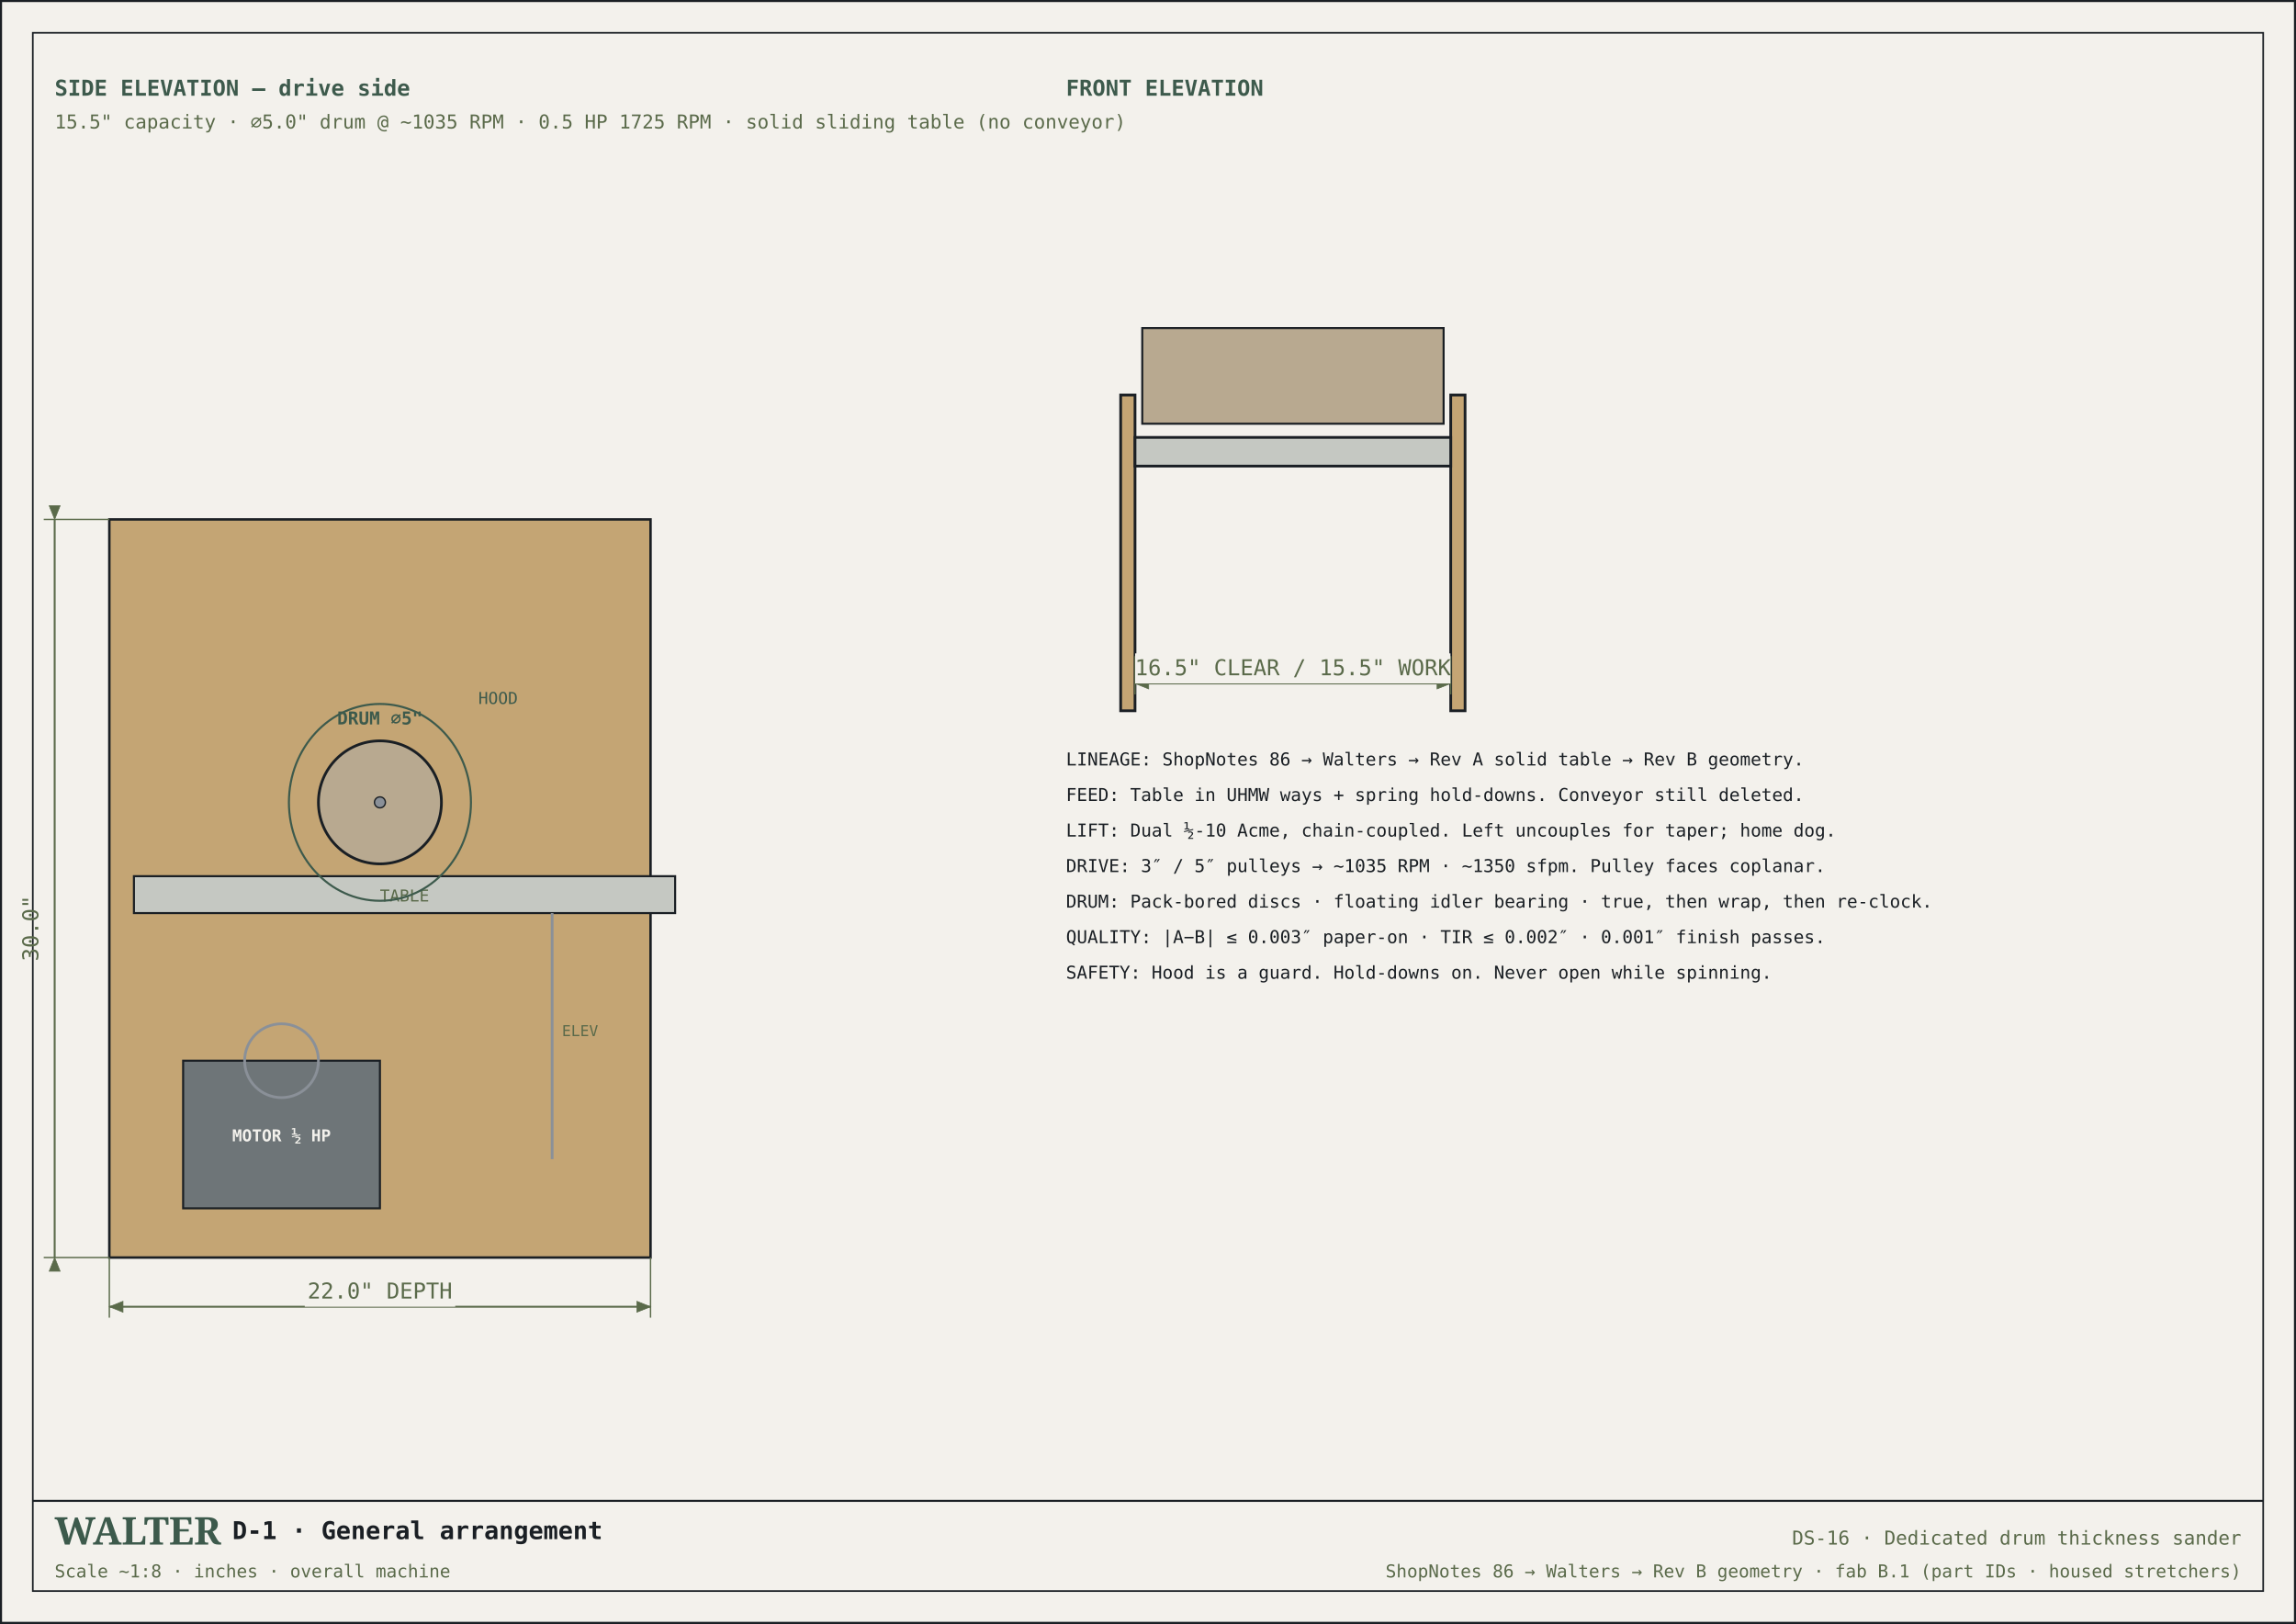
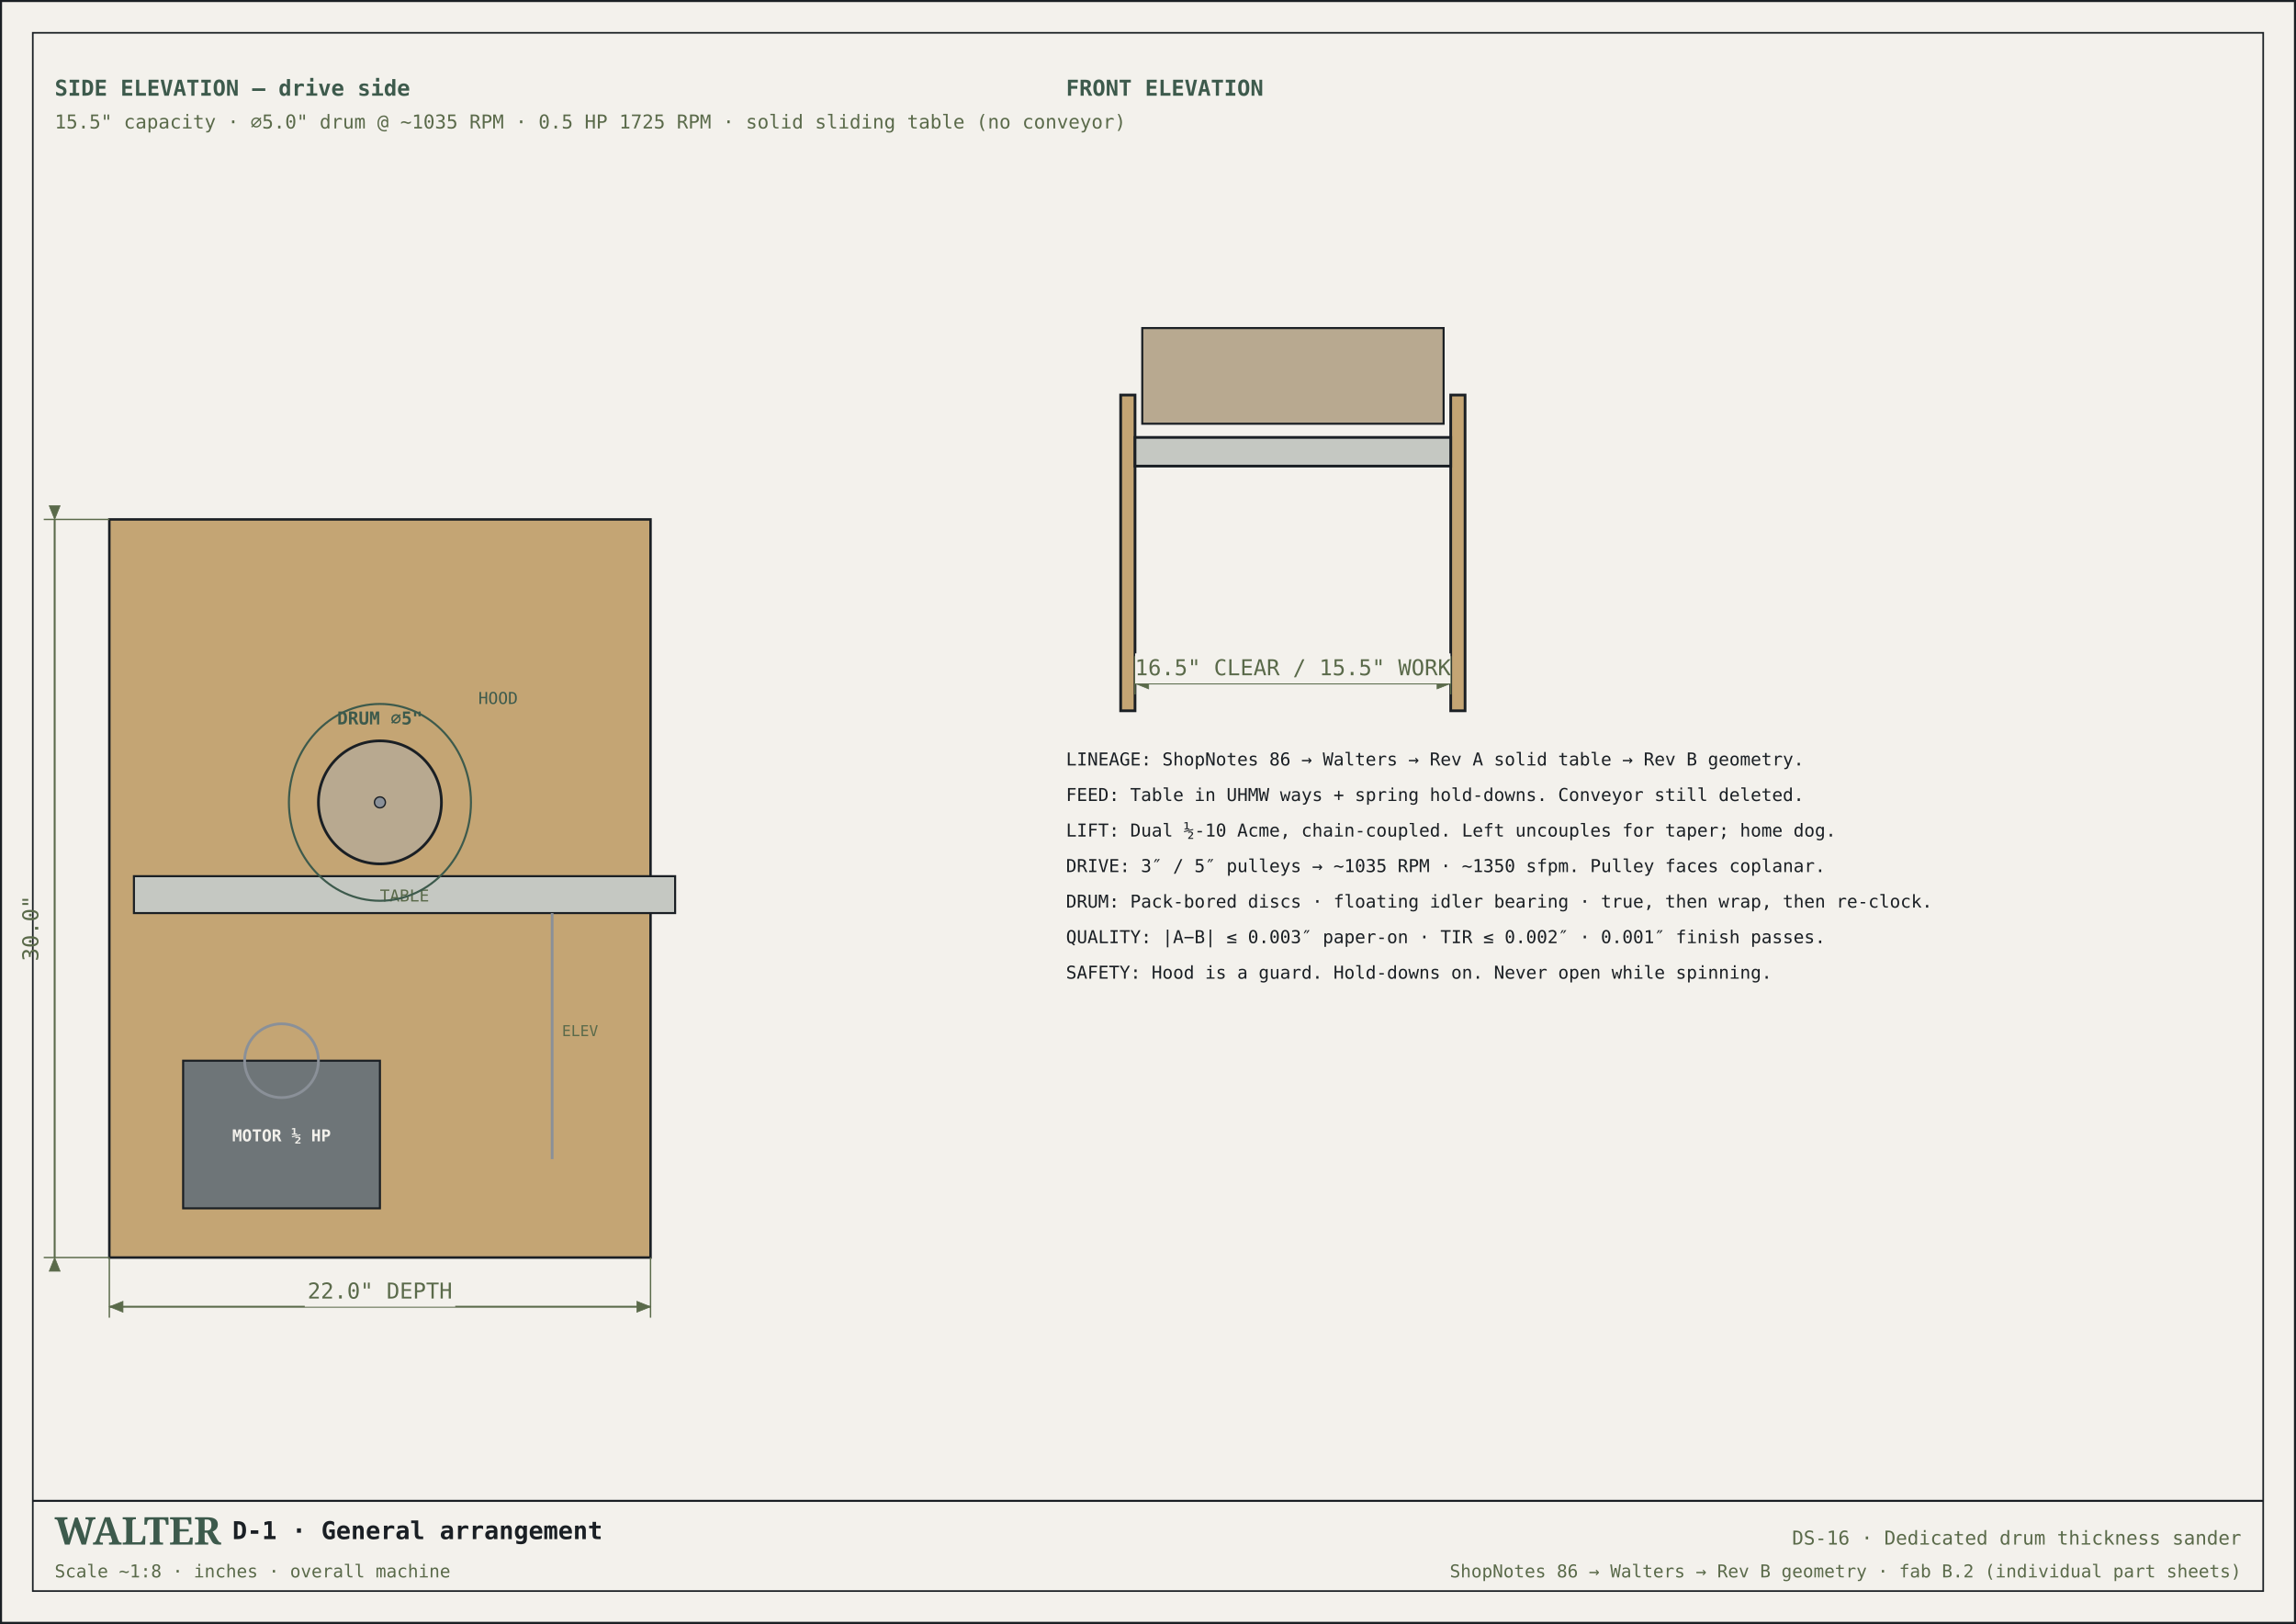
<svg xmlns="http://www.w3.org/2000/svg" width="1680" height="1188" viewBox="0 0 1680 1188">
  <rect x="0.0" y="0.0" width="1680.0" height="1188.0" fill="#f3f1ec" stroke="#1a1f24" stroke-width="3" />
  <rect x="24.0" y="24.0" width="1632.0" height="1140.0" fill="none" stroke="#1a1f24" stroke-width="1.2" />
  <line x1="24.0" y1="1098.0" x2="1656.0" y2="1098.0" stroke="#1a1f24" stroke-width="1.5" />
  <text x="40.0" y="1130.0" font-family="Georgia, serif" font-size="28" fill="#3d5a4c" text-anchor="start" font-weight="600">WALTER</text>
  <text x="170.0" y="1126.0" font-family="IBM Plex Mono, Menlo, monospace" font-size="18" fill="#1a1f24" text-anchor="start" font-weight="600">D-1  ·  General arrangement</text>
  <text x="40.0" y="1154.0" font-family="IBM Plex Mono, Menlo, monospace" font-size="13" fill="#5a6a4a" text-anchor="start">Scale ~1:8 · inches · overall machine</text>
  <text x="1640.0" y="1130.0" font-family="IBM Plex Mono, Menlo, monospace" font-size="14" fill="#5a6a4a" text-anchor="end">DS-16 · Dedicated drum thickness sander</text>
-   <text x="1640.0" y="1154.0" font-family="IBM Plex Mono, Menlo, monospace" font-size="13" fill="#5a6a4a" text-anchor="end">ShopNotes 86 → Walters → Rev B geometry · fab B.1 (part IDs · housed stretchers)</text>
+   <text x="1640.0" y="1154.0" font-family="IBM Plex Mono, Menlo, monospace" font-size="13" fill="#5a6a4a" text-anchor="end">ShopNotes 86 → Walters → Rev B geometry · fab B.2 (individual part sheets)</text>
  <text x="40.0" y="70.0" font-family="IBM Plex Mono, Menlo, monospace" font-size="16" fill="#3d5a4c" text-anchor="start" font-weight="600">SIDE ELEVATION — drive side</text>
  <text x="40.0" y="94.0" font-family="IBM Plex Mono, Menlo, monospace" font-size="14" fill="#5a6a4a" text-anchor="start">15.5" capacity · ⌀5.0" drum @ ~1035 RPM · 0.5 HP 1725 RPM · solid sliding table (no conveyor)</text>
  <rect x="80.0" y="380.0" width="396.0" height="540.0" fill="#c4a574" stroke="#1a1f24" stroke-width="1.8" />
  <rect x="98.0" y="641.0" width="396.0" height="27.0" fill="#c5c8c2" stroke="#1a1f24" stroke-width="1.5" />
  <text x="296.0" y="659.5" font-family="IBM Plex Mono, Menlo, monospace" font-size="12" fill="#5a6a4a" text-anchor="middle">TABLE</text>
  <circle cx="278.0" cy="587.0" r="45.0" fill="#b8a990" stroke="#1a1f24" stroke-width="2" />
  <circle cx="278.0" cy="587.0" r="4.0" fill="#8a9098" stroke="#1a1f24" stroke-width="1" />
  <text x="278.0" y="530.0" font-family="IBM Plex Mono, Menlo, monospace" font-size="13" fill="#3d5a4c" text-anchor="middle" font-weight="600">DRUM ⌀5"</text>
  <ellipse cx="278.0" cy="587.0" rx="66.6" ry="72.0" fill="none" stroke="#3d5a4c" stroke-width="1.5" />
  <text x="350.0" y="515.0" font-family="IBM Plex Mono, Menlo, monospace" font-size="12" fill="#3d5a4c" text-anchor="start">HOOD</text>
  <rect x="134.0" y="776.0" width="144.0" height="108.0" fill="#6e7578" stroke="#1a1f24" stroke-width="1.5" />
  <text x="206.0" y="835.0" font-family="IBM Plex Mono, Menlo, monospace" font-size="12" fill="#f3f1ec" text-anchor="middle" font-weight="600">MOTOR ½ HP</text>
  <circle cx="206.0" cy="776.0" r="27.0" fill="none" stroke="#8a9098" stroke-width="2" />
  <line x1="404.0" y1="668.0" x2="404.0" y2="848.0" stroke="#8a9098" stroke-width="2" />
  <text x="411.2" y="758.0" font-family="IBM Plex Mono, Menlo, monospace" font-size="11" fill="#5a6a4a" text-anchor="start">ELEV</text>
  <line x1="80.0" y1="920.0" x2="80.0" y2="964.0" stroke="#5a6a4a" stroke-width="1" />
  <line x1="476.0" y1="920.0" x2="476.0" y2="964.0" stroke="#5a6a4a" stroke-width="1" />
  <line x1="80.0" y1="956.0" x2="476.0" y2="956.0" stroke="#5a6a4a" stroke-width="1.4" />
  <polygon points="80.0,956.0 90.0,952.0 90.0,960.0" fill="#5a6a4a" stroke="#5a6a4a" stroke-width="0.5" />
  <polygon points="476.0,956.0 466.0,952.0 466.0,960.0" fill="#5a6a4a" stroke="#5a6a4a" stroke-width="0.5" />
  <rect x="223.0" y="934.0" width="110.1" height="22.0" fill="#f3f1ec" />
  <text x="278.0" y="950.0" font-family="IBM Plex Mono, Menlo, monospace" font-size="16" fill="#5a6a4a" text-anchor="middle">22.0" DEPTH</text>
  <line x1="80.0" y1="920.0" x2="32.0" y2="920.0" stroke="#5a6a4a" stroke-width="1" />
  <line x1="80.0" y1="380.0" x2="32.0" y2="380.0" stroke="#5a6a4a" stroke-width="1" />
  <line x1="40.0" y1="920.0" x2="40.0" y2="380.0" stroke="#5a6a4a" stroke-width="1.4" />
  <polygon points="40.0,920.0 36.0,930.0 44.0,930.0" fill="#5a6a4a" stroke="#5a6a4a" stroke-width="0.5" />
  <polygon points="40.0,380.0 36.0,370.0 44.0,370.0" fill="#5a6a4a" stroke="#5a6a4a" stroke-width="0.5" />
  <text x="28.0" y="655.0" font-family="IBM Plex Mono, Menlo, monospace" font-size="16" fill="#5a6a4a" text-anchor="end" transform="rotate(-90 28.0 655.0)">30.0"</text>
  <text x="780.0" y="70.0" font-family="IBM Plex Mono, Menlo, monospace" font-size="16" fill="#3d5a4c" text-anchor="start" font-weight="600">FRONT ELEVATION</text>
  <rect x="820.0" y="289.0" width="10.5" height="231.0" fill="#c4a574" stroke="#1a1f24" stroke-width="2" />
  <rect x="1061.5" y="289.0" width="10.5" height="231.0" fill="#c4a574" stroke="#1a1f24" stroke-width="2" />
  <rect x="835.8" y="240.0" width="220.5" height="70.0" fill="#b8a990" stroke="#1a1f24" stroke-width="1.5" />
  <rect x="830.5" y="320.0" width="231.0" height="21.0" fill="#c5c8c2" stroke="#1a1f24" stroke-width="2" />
  <line x1="830.5" y1="480.0" x2="830.5" y2="508.0" stroke="#5a6a4a" stroke-width="1" />
  <line x1="1061.5" y1="480.0" x2="1061.5" y2="508.0" stroke="#5a6a4a" stroke-width="1" />
  <line x1="830.5" y1="500.0" x2="1061.5" y2="500.0" stroke="#5a6a4a" stroke-width="1.4" />
  <polygon points="830.5,500.0 840.5,496.0 840.5,504.0" fill="#5a6a4a" stroke="#5a6a4a" stroke-width="0.5" />
  <polygon points="1061.5,500.0 1051.5,496.0 1051.5,504.0" fill="#5a6a4a" stroke="#5a6a4a" stroke-width="0.5" />
  <rect x="830.6" y="478.0" width="230.7" height="22.0" fill="#f3f1ec" />
  <text x="946.0" y="494.0" font-family="IBM Plex Mono, Menlo, monospace" font-size="16" fill="#5a6a4a" text-anchor="middle">16.5" CLEAR / 15.5" WORK</text>
  <text x="780.0" y="560.0" font-family="IBM Plex Mono, Menlo, monospace" font-size="13" fill="#1a1f24" text-anchor="start">LINEAGE: ShopNotes 86 → Walters → Rev A solid table → Rev B geometry.</text>
  <text x="780.0" y="586.0" font-family="IBM Plex Mono, Menlo, monospace" font-size="13" fill="#1a1f24" text-anchor="start">FEED: Table in UHMW ways + spring hold-downs. Conveyor still deleted.</text>
  <text x="780.0" y="612.0" font-family="IBM Plex Mono, Menlo, monospace" font-size="13" fill="#1a1f24" text-anchor="start">LIFT: Dual ½-10 Acme, chain-coupled. Left uncouples for taper; home dog.</text>
  <text x="780.0" y="638.0" font-family="IBM Plex Mono, Menlo, monospace" font-size="13" fill="#1a1f24" text-anchor="start">DRIVE: 3″ / 5″ pulleys → ~1035 RPM · ~1350 sfpm. Pulley faces coplanar.</text>
  <text x="780.0" y="664.0" font-family="IBM Plex Mono, Menlo, monospace" font-size="13" fill="#1a1f24" text-anchor="start">DRUM: Pack-bored discs · floating idler bearing · true, then wrap, then re-clock.</text>
  <text x="780.0" y="690.0" font-family="IBM Plex Mono, Menlo, monospace" font-size="13" fill="#1a1f24" text-anchor="start">QUALITY: |A−B| ≤ 0.003″ paper-on · TIR ≤ 0.002″ · 0.001″ finish passes.</text>
  <text x="780.0" y="716.0" font-family="IBM Plex Mono, Menlo, monospace" font-size="13" fill="#1a1f24" text-anchor="start">SAFETY: Hood is a guard. Hold-downs on. Never open while spinning.</text>
</svg>
